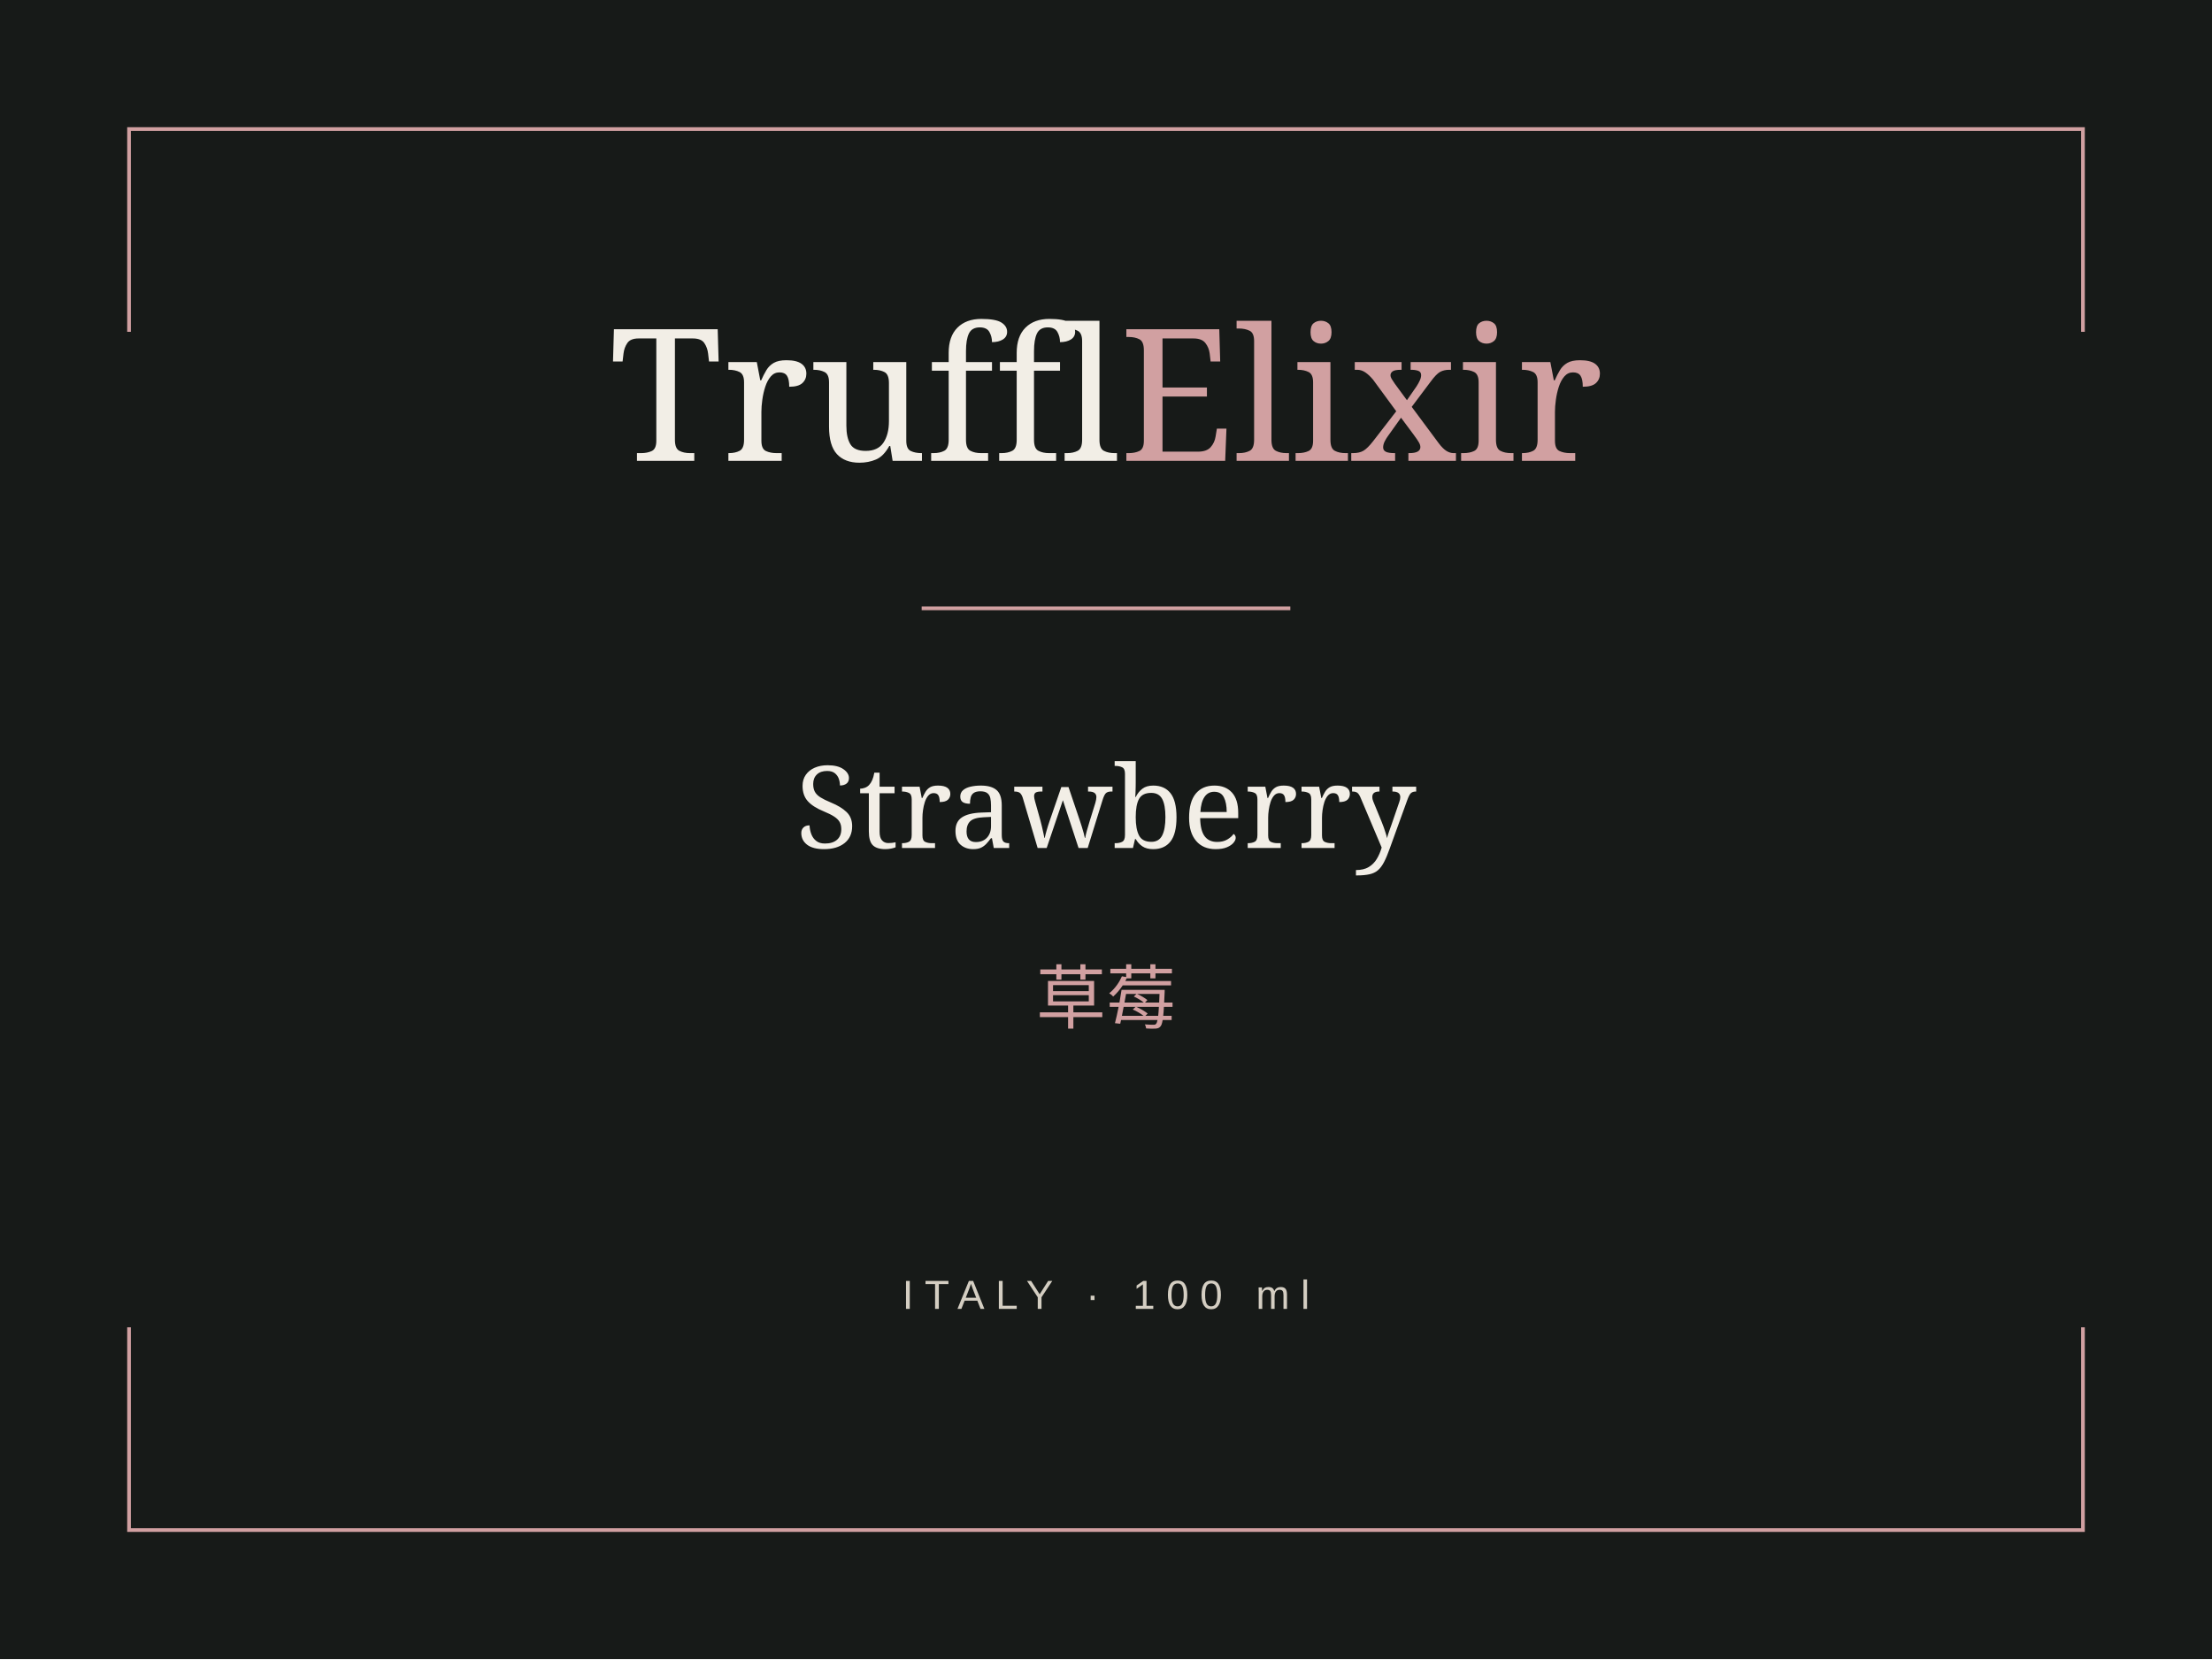
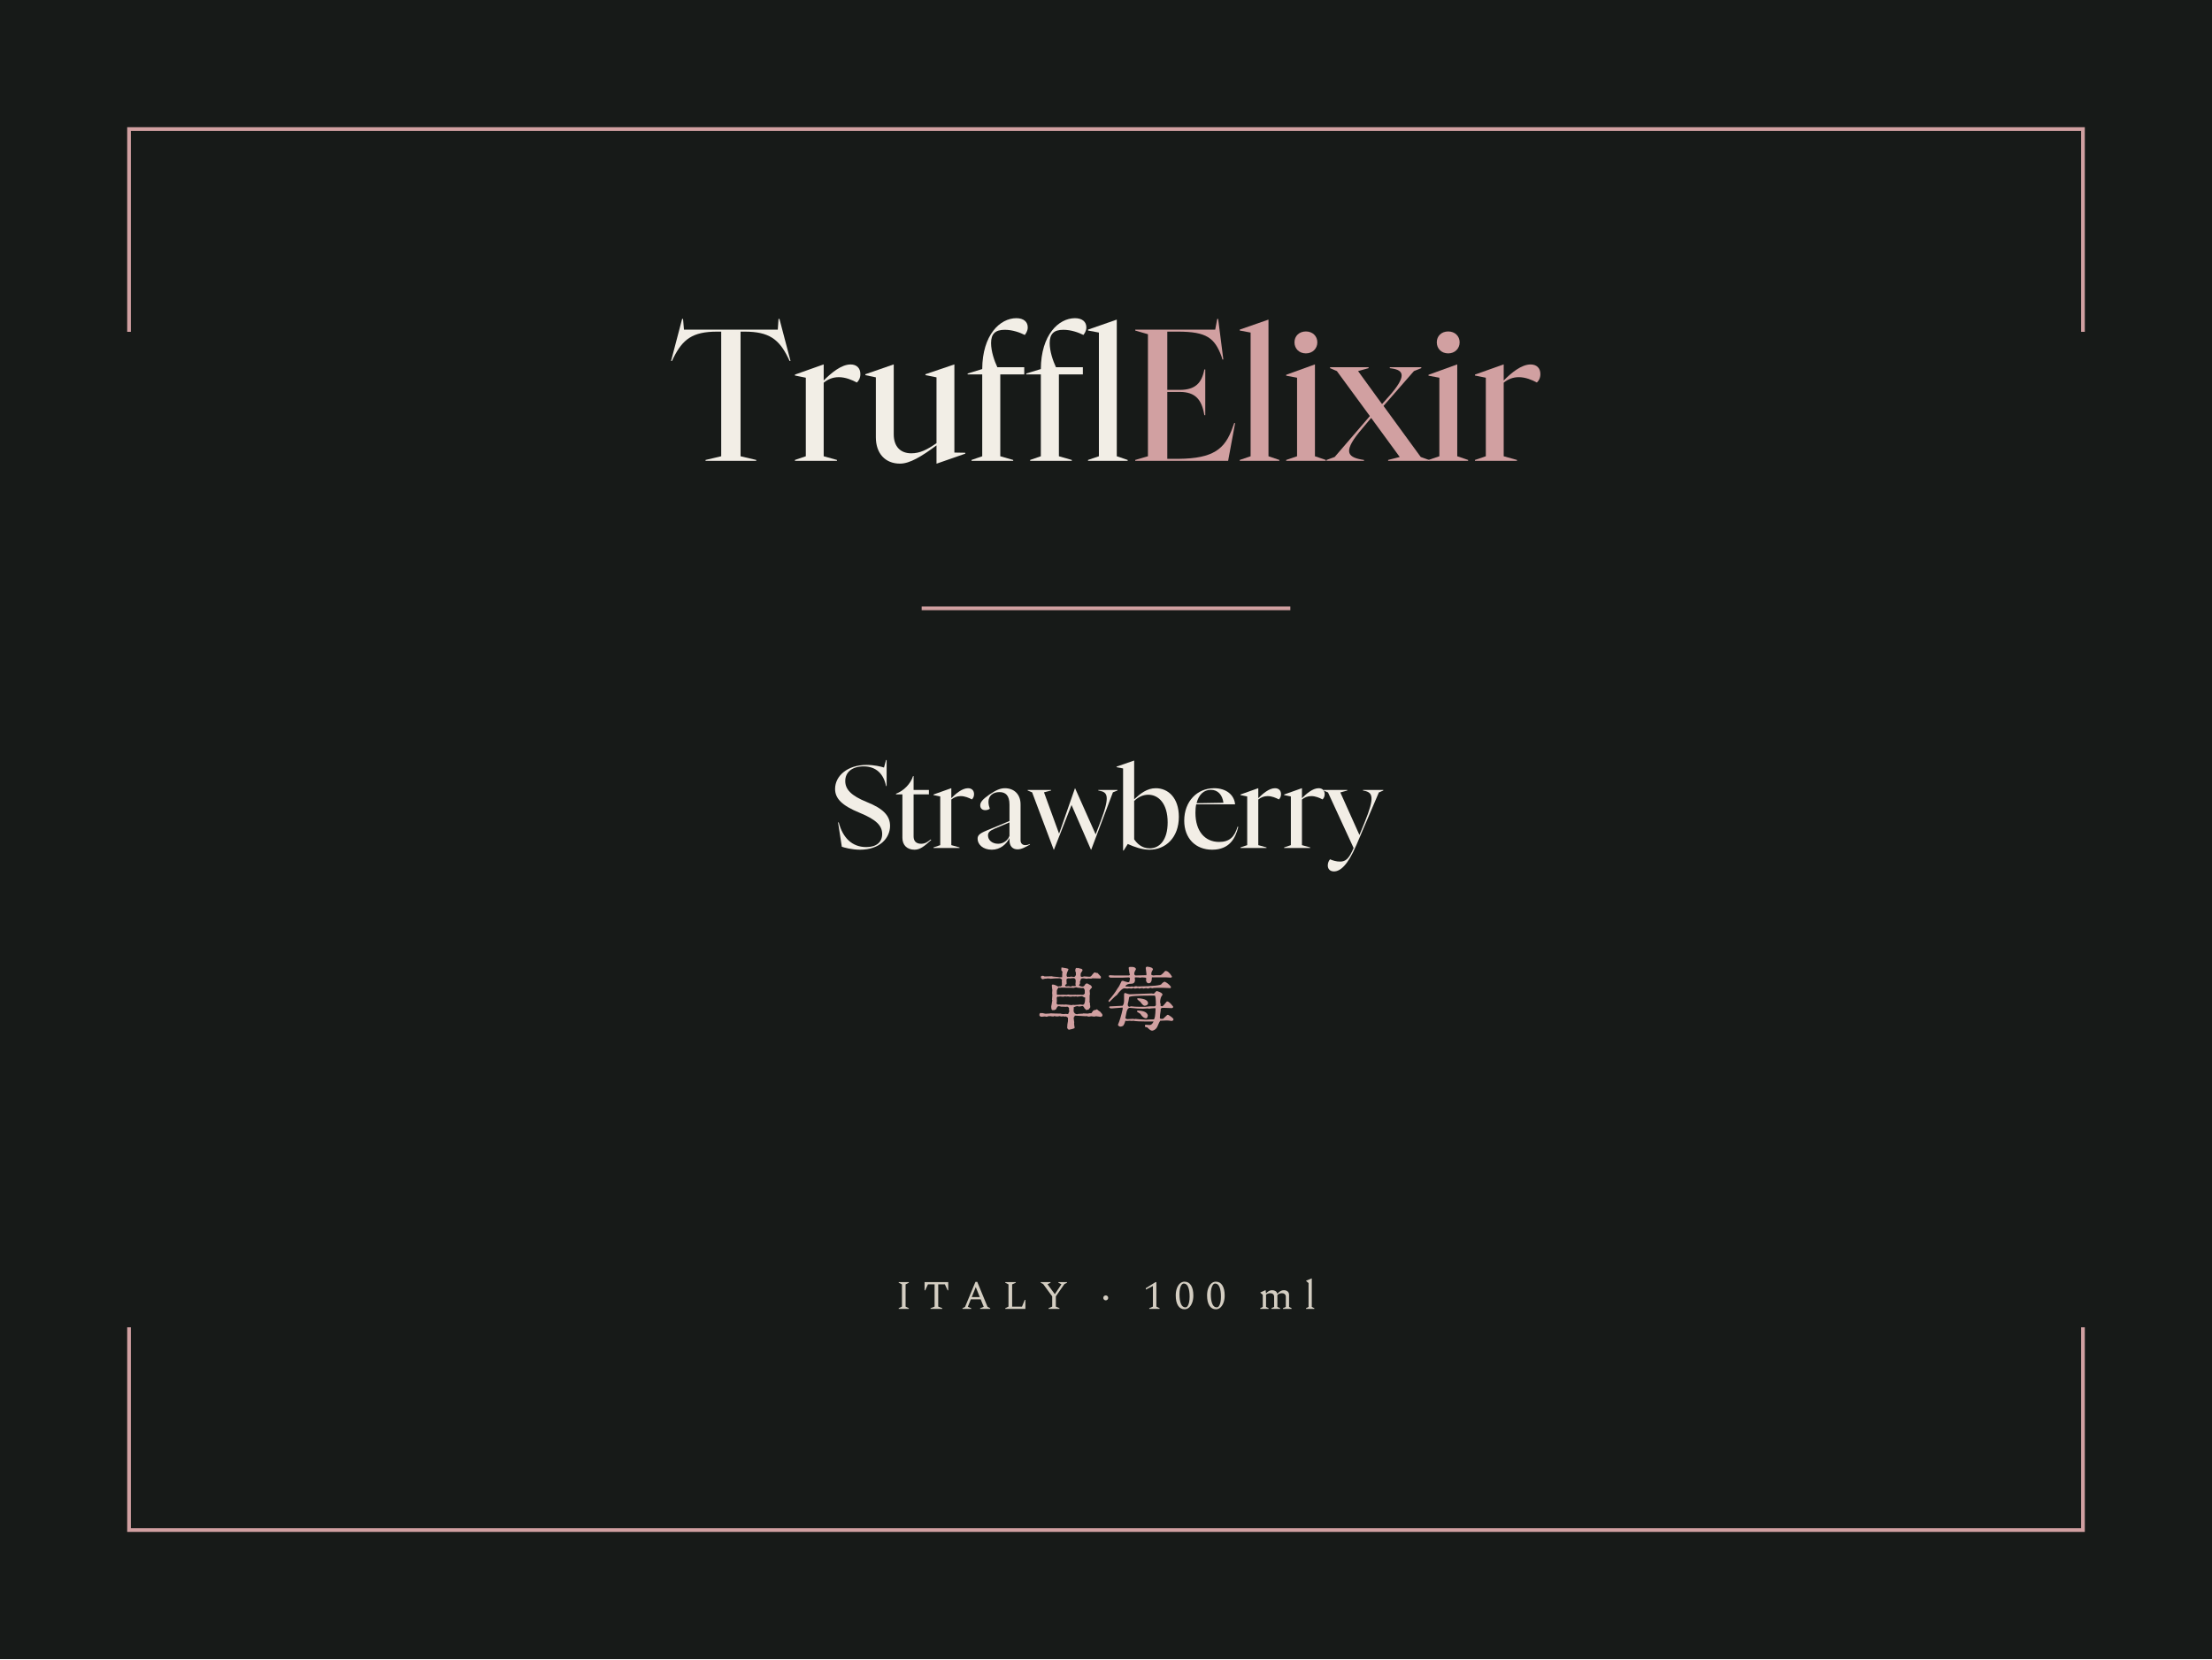
<svg xmlns="http://www.w3.org/2000/svg" width="1200" height="900" viewBox="0 0 1200 900" role="img" aria-label="TrufflElixir Strawberry, 100 ml">
  <rect width="1200" height="900" fill="#171a18" />
  <path d="M70 180V70h1060v110M70 720v110h1060V720" fill="none" stroke="#d1a0a1" stroke-width="2" />
-   <text x="600" y="250" text-anchor="middle" fill="#f2eee6" font-family="Georgia,serif" font-size="100">Truffl<tspan fill="#d1a0a1">Elixir</tspan>
-   </text>
+   <g aria-label="TrufflElixir" data-typeface="Nyght Serif">
+     <path fill="#f2eee6" transform="translate(363.150 250) scale(0.1 -0.1)" d="M196 0H471V5L386 25V701H409C541 701 595 659 644 559L652 542H657L597 770H592L588 712H79L74 770H69L9 542H14L22 559C72 659 125 701 258 701H281V25L196 5Z" />
+     <path fill="#f2eee6" transform="translate(429.750 250) scale(0.1 -0.1)" d="M15 0H243V5L171 25V424C194 443 221 454 253 454C289 454 325 439 351 425C361 434 370 449 370 471C370 504 349 523 317 523C266 523 211 476 171 436V523H170L15 468V463L74 451V25L15 5Z" />
+     <path fill="#f2eee6" transform="translate(467.950 250) scale(0.1 -0.1)" d="M203 -15C256 -15 320 24 401 84V-15H402L557 39V44L498 45V523H497L341 470V465L401 453V96C349 60 311 41 264 41C208 41 169 75 169 144V523H168L15 470V465L72 453V128C72 40 123 -15 203 -15Z" />
+     <path fill="#f2eee6" transform="translate(525.150 250) scale(0.1 -0.1)" d="M19 0H245V5L175 25V469H305V508H159C143 542 125 594 125 639C125 689 148 711 199 711C242 711 282 696 308 683C313 690 324 704 324 724C324 754 302 774 262 774C174 774 78 684 77 498L-2 474V469H77V25L19 5Z" />
+     <path fill="#f2eee6" transform="translate(556.950 250) scale(0.1 -0.1)" d="M19 0H245V5L175 25V469H305V508H159C143 542 125 594 125 639C125 689 148 711 199 711C242 711 282 696 308 683C313 690 324 704 324 724C324 754 302 774 262 774C174 774 78 684 77 498L-2 474V469H77V25L19 5Z" />
+     <path fill="#f2eee6" transform="translate(588.750 250) scale(0.1 -0.1)" d="M15 0H230V5L171 25V766H170L15 712V707L74 696V25L15 5Z" />
+     <path fill="#d1a0a1" transform="translate(613.950 250) scale(0.1 -0.1)" d="M19 0H523L561 205H556L547 180C506 65 444 13 255 11H193V374H263C345 373 380 333 394 248H399V496H394C380 422 345 386 263 385H193V701H252C407 701 450 666 487 567L492 550H497L469 770H464L453 712H19V707L88 687V25L19 5Z" />
+     <path fill="#d1a0a1" transform="translate(671.050 250) scale(0.1 -0.1)" d="M15 0H230V5L171 25V766H170L15 712V707L74 696V25L15 5Z" />
+     <path fill="#d1a0a1" transform="translate(696.250 250) scale(0.1 -0.1)" d="M15 0H230V5L171 25V523H170L15 467V462L74 451V25L15 5ZM60 643C60 609 85 583 122 583C158 583 184 609 184 643C184 677 158 702 122 702C85 702 60 677 60 643Z" />
+     <path fill="#d1a0a1" transform="translate(721.450 250) scale(0.1 -0.1)" d="M316 0H538V5L493 21L291 298L456 487L496 503V508H325V503L338 501C401 491 417 460 323 353L283 308L153 487L210 503V508H1V503L38 487L217 243L26 21L-18 5V0H185V5L172 7C90 22 72 55 177 177L224 233L379 21L316 5Z" />
+     <path fill="#d1a0a1" transform="translate(773.450 250) scale(0.1 -0.1)" d="M15 0H230V5L171 25V523H170L15 467V462L74 451V25L15 5ZM60 643C60 609 85 583 122 583C158 583 184 609 184 643C184 677 158 702 122 702C85 702 60 677 60 643Z" />
+     <path fill="#d1a0a1" transform="translate(798.650 250) scale(0.1 -0.1)" d="M15 0H243V5L171 25V424C194 443 221 454 253 454C289 454 325 439 351 425C361 434 370 449 370 471C370 504 349 523 317 523C266 523 211 476 171 436V523H170L15 468V463L74 451V25L15 5Z" />
+   </g>
  <path d="M500 330h200" stroke="#d1a0a1" stroke-width="2" />
-   <text x="600" y="460" text-anchor="middle" fill="#f2eee6" font-family="Georgia,serif" font-size="62">Strawberry</text>
-   <text x="600" y="555" text-anchor="middle" fill="#d1a0a1" font-family="serif" font-size="38">草莓</text>
-   <text x="600" y="710" text-anchor="middle" fill="#d4cec2" font-family="Arial,sans-serif" letter-spacing="6" font-size="22">ITALY · 100 ml</text>
+   <g aria-label="Strawberry" data-typeface="Nyght Serif">
+     <path fill="#f2eee6" transform="translate(450.921 460) scale(0.062 -0.062)" d="M253 -15C423 -15 515 85 515 194C515 284 452 346 312 402C176 457 123 512 123 586C123 665 185 714 284 714C393 714 459 648 480 542H485V770H480L462 704C433 713 376 727 309 727C143 727 34 631 34 517C34 434 92 372 249 308C395 248 446 195 446 122C446 52 397 8 307 8C183 8 101 89 66 224H60L93 11C113 4 179 -15 253 -15Z" />
+     <path fill="#f2eee6" transform="translate(484.897 460) scale(0.062 -0.062)" d="M181 -15C228 -15 262 11 327 70L323 75C296 53 274 37 239 37C195 37 173 61 173 101V469H307V508H173V629H168C148 563 86 499 19 475V469H75V89C75 23 118 -15 181 -15Z" />
+     <path fill="#f2eee6" transform="translate(505.481 460) scale(0.062 -0.062)" d="M15 0H243V5L171 25V424C194 443 221 454 253 454C289 454 325 439 351 425C361 434 370 449 370 471C370 504 349 523 317 523C266 523 211 476 171 436V523H170L15 468V463L74 451V25L15 5Z" />
+     <path fill="#f2eee6" transform="translate(529.165 460) scale(0.062 -0.062)" d="M143 -15C218 -15 272 34 298 87V68C298 16 325 -12 369 -12C404 -12 438 8 477 30V35C463 29 452 25 435 25C412 25 395 41 395 66V381C395 473 335 523 258 523C218 523 181 507 123 468C61 425 42 400 42 373C42 346 60 331 87 331C107 331 120 339 126 344C120 360 114 381 114 404C114 456 153 489 210 489C264 489 298 460 298 379V236L96 152C33 126 19 109 19 80C19 33 64 -15 143 -15ZM110 110C110 135 123 150 170 170L298 224V106C285 70 247 37 199 37C145 37 110 70 110 110Z" />
+     <path fill="#f2eee6" transform="translate(558.553 460) scale(0.062 -0.062)" d="M211 -15H213L367 376L537 -15H539L729 487L769 503V508H601V503L611 501C681 488 706 457 622 235L578 119L398 523H397L258 125L126 487L188 503V508H-17V503L22 487Z" />
+     <path fill="#f2eee6" transform="translate(605.115 460) scale(0.062 -0.062)" d="M67 -22H72L108 35C166 9 233 -15 298 -15C440 -15 555 92 555 273C555 438 462 523 353 523C277 523 219 477 164 426V765H163L10 712V707L67 696ZM164 76V412C197 443 238 466 287 466C377 466 457 389 457 224C457 69 386 -3 300 -3C227 -3 186 44 164 76Z" />
+     <path fill="#f2eee6" transform="translate(641.199 460) scale(0.062 -0.062)" d="M264 -15C418 -15 469 88 493 185L487 187C460 97 417 53 325 53C201 53 118 147 118 308C118 335 120 360 125 382H465C458 462 391 523 281 523C134 523 20 409 20 239C20 84 120 -15 264 -15ZM128 392C146 465 190 509 253 509C314 509 354 465 363 396Z" />
+     <path fill="#f2eee6" transform="translate(672.013 460) scale(0.062 -0.062)" d="M15 0H243V5L171 25V424C194 443 221 454 253 454C289 454 325 439 351 425C361 434 370 449 370 471C370 504 349 523 317 523C266 523 211 476 171 436V523H170L15 468V463L74 451V25L15 5Z" />
+     <path fill="#f2eee6" transform="translate(695.697 460) scale(0.062 -0.062)" d="M15 0H243V5L171 25V424C194 443 221 454 253 454C289 454 325 439 351 425C361 434 370 449 370 471C370 504 349 523 317 523C266 523 211 476 171 436V523H170L15 468V463L74 451V25L15 5Z" />
+     <path fill="#f2eee6" transform="translate(719.381 460) scale(0.062 -0.062)" d="M69 -205C122 -205 188 -155 265 25L462 486L501 503V508H323V503L333 501C408 486 428 446 339 228L292 114L125 486L186 503V508H-22V503L17 486L241 0C200 -95 172 -119 122 -119C90 -119 60 -110 35 -99C25 -110 15 -129 15 -152C15 -184 35 -205 69 -205Z" />
+   </g>
+   <g aria-label="草莓" data-typeface="京華老宋体">
+     <path fill="#d1a0a1" transform="translate(562.000 555) scale(0.038 -0.038)" d="M366 795Q449 783 464 773Q464 760 445 724Q438 702 438 696V671L450 659Q465 662 466 662Q467 662 481 659Q491 664 499 664H501Q535 660 538 660H547Q564 665 571 692Q569 711 569 724V729L562 738V754Q562 782 577 788H585Q582 788 582 782L594 788H596L653 774L664 762V749Q638 715 638 699V668L656 659L688 667Q744 664 764 662Q785 662 799 685Q828 723 838 723H845Q851 723 859 716H879L927 664V645Q923 637 920 637Q884 637 804 640Q795 635 785 635Q777 635 740 638Q740 633 741 633Q735 633 731 635L714 633Q711 637 674 640Q638 640 638 617Q638 609 631 603L633 599Q633 595 626 592L629 580V563L613 540Q634 522 666 522Q688 522 704 555Q715 567 732 567L785 538L799 517V508Q779 490 766 466L771 415Q766 398 766 387V315L763 297Q768 297 771 292V268Q775 246 775 243V224Q754 195 748 190L743 193H733L722 184Q722 185 692 212Q685 236 666 244H660Q646 239 606 237Q606 242 596 242H585Q574 242 538 226Q538 219 540 215Q538 195 538 182V168Q550 127 590 127Q590 133 674 136Q674 139 673 139Q708 136 738 136H744Q761 141 762 141H791L821 183Q815 183 815 175Q835 190 864 192Q865 197 864 197H872Q883 184 917 163Q917 162 947 127Q950 114 950 103L927 89Q881 94 860 98L831 93Q803 98 789 98Q768 93 759 93H757Q741 93 722 101Q716 98 715 98L555 107Q546 81 538 81Q545 13 547 13L545 3V-4Q545 -29 552 -60V-67Q552 -79 468 -95Q451 -82 446 -70Q446 -16 457 29V75Q445 89 426 96L422 94L419 95Q413 95 409 93Q392 94 392 99L375 95H354Q350 95 342 100Q318 95 306 95Q277 95 263 101Q254 95 250 95H245Q227 95 203 100L191 98Q187 100 175 100Q175 93 151 91Q140 95 121 95Q84 91 82 91Q63 91 50 105V131Q50 132 62 145L75 143H100Q105 139 138 134Q211 137 211 140Q274 136 354 136H353Q357 131 397 129Q421 132 424 132Q439 129 459 129L476 168Q476 174 471 198L473 212Q461 235 445 235Q437 235 428 233Q395 235 371 235H360Q338 242 318 242Q303 237 283 193Q272 193 263 186H231Q218 196 218 240Q224 262 231 313Q234 313 234 324L229 333Q234 388 234 398Q231 427 231 429Q234 451 234 473Q229 498 229 504H232Q227 514 227 531V541Q232 550 231 550H253Q281 543 318 522Q341 527 345 527V523Q369 531 371 538L369 550L371 571L369 587Q371 602 371 619V624L345 640H338Q269 640 207 633Q199 637 187 637H152L145 633Q146 633 133 635Q107 628 94 626Q85 627 71 647V664Q73 671 90 676Q109 676 122 667H152Q183 667 228 669Q235 663 322 658Q322 655 336 655H374Q376 711 376 725L380 732V735Q373 735 362 756V766Q363 795 366 795ZM490 638Q481 640 471 640Q444 640 436 624V610Q436 594 438 559Q417 547 417 545V536L426 524Q453 527 464 527H470Q486 522 489 522H500L521 531L535 529H561L569 533L564 557Q567 577 567 589V610Q567 630 545 642H541Q508 642 490 638ZM541 503Q512 505 496 505H429Q416 505 390 507Q386 505 380 505Q380 505 374 508Q360 505 352 505H331L322 509Q298 477 298 459V412Q298 406 314 404Q322 404 326 406L345 404Q361 404 392 406Q417 404 437 404Q454 408 461 408L491 404Q502 404 505 406L514 404Q554 406 573 406Q574 406 579 403L595 406H608Q611 406 615 404Q625 404 625 406Q643 404 655 404H669Q682 404 697 422V468Q687 502 671 502Q661 502 657 500Q585 504 575 512Q552 508 541 503ZM587 377Q585 377 575 382L552 379Q529 381 523 381Q507 377 499 377Q473 377 455 382L444 379Q444 379 415 382Q391 377 388 377Q360 381 343 381Q340 381 324 377Q313 379 306 379Q299 363 296 363L298 338V308Q298 296 293 278Q297 278 312 264Q330 264 345 266L357 264L369 266Q388 264 404 264L427 266L508 257Q515 257 534 262L545 259Q629 263 629 266L668 262Q702 262 702 353Q704 353 704 363Q697 363 659 384Q634 384 587 377Z" />
+     <path fill="#d1a0a1" transform="translate(600.000 555) scale(0.038 -0.038)" d="M588 806Q670 798 670 766V763Q647 732 647 705V693Q647 685 676 680L714 684H775Q791 684 845 745H851Q893 745 941 666V659Q941 656 927 649Q883 653 863 653H655Q655 569 611 569H607Q581 569 571 609Q575 624 575 636Q570 649 565 649Q548 649 515 653L489 649Q465 653 435 653H419L410 649L414 620V617Q414 562 359 562Q297 562 276 528L286 523H305Q323 523 343 519Q358 523 374 523Q394 519 397 519Q413 527 424 527Q445 527 450 523Q792 529 792 559Q811 582 836 592Q885 572 926 521V506Q926 504 916 497Q915 497 915 500Q842 504 809 504H725Q676 504 657 497L642 504Q630 504 596 493Q584 500 572 500Q538 493 529 493Q529 500 515 500L468 493Q468 500 458 500Q421 493 407 493Q407 500 393 500Q368 493 363 493L328 497Q308 493 305 493Q279 497 263 497Q224 497 155 401Q130 386 48 302H45Q41 302 36 312V322Q121 418 166 497Q187 520 223 600Q238 603 238 606Q258 597 309 584H324Q338 584 342 645Q330 649 330 653Q265 649 233 649H68Q49 649 40 667V674Q40 676 50 684Q101 680 126 680H328Q331 680 342 689Q334 702 323 792L336 802H378Q414 802 429 773Q403 729 403 704Q408 680 424 680Q460 680 574 684L578 693V697Q567 778 567 788Q573 806 588 806ZM725 458Q807 436 807 404Q773 368 773 296Q773 289 781 266Q777 259 777 249Q794 240 802 240Q814 240 868 309H874Q903 309 957 238L960 231Q960 222 943 214Q875 218 832 218H809Q788 218 781 201V181Q769 109 769 78V74Q769 68 782 61H814L875 118H889Q964 73 964 52Q957 31 936 31Q892 38 867 38Q782 34 774 34Q764 24 731 -55Q710 -94 668 -107H653Q634 -107 589 -61Q556 -56 556 -48V-33Q556 -28 565 -23Q603 -27 622 -27Q657 -27 679 23H576Q445 23 386 34Q376 34 370 31Q349 34 340 34Q333 34 294 31Q288 34 277 34Q254 -42 236 -42Q217 -50 210 -50Q182 -50 170 -25Q208 63 238 200V222Q108 210 84 210H72Q55 210 44 228Q46 240 72 240H84Q221 248 237 248Q258 273 258 323V407Q258 426 271 431Q324 412 340 412L649 424Q669 420 684 420Q717 458 725 458ZM311 273V262Q311 239 332 233Q339 233 355 240Q416 233 477 233H565Q621 240 626 240H695Q702 240 712 257Q712 393 695 393H641Q330 393 330 369Q322 310 311 273ZM458 355Q601 347 601 281Q590 248 550 248Q528 248 486 309Q477 309 445 343V351Q445 351 458 355ZM276 70Q292 57 305 57Q328 57 385 61L408 57Q414 57 414 61Q483 53 577 49Q610 53 660 53H680Q703 53 708 209L699 214Q629 210 615 206L596 210Q534 206 527 206Q450 206 340 218Q301 218 288 132Q276 76 276 70ZM450 179H462Q582 174 597 112V105Q590 69 573 69Q530 69 490 133Q441 163 441 166Q446 179 450 179Z" />
+   </g>
+   <g aria-label="ITALY · 100 ml" data-typeface="Spectral">
+     <path fill="#d4cec2" transform="translate(486.002 710) scale(0.022 -0.022)" d="M70 0V16L150 56V604L70 644V660H320V644L240 604V56L320 16V0Z" />
+     <path fill="#d4cec2" transform="translate(500.582 710) scale(0.022 -0.022)" d="M192 0V16L292 56V605H129L61 458H45V660H629V458H613L545 605H382V56L482 16V0Z" />
+     <path fill="#d4cec2" transform="translate(521.410 710) scale(0.022 -0.022)" d="M33 0V16L97 49L353 665H398L650 52L717 16V0H469V16L557 50L482 235H239L165 50L249 16V0ZM262 290H460L361 536Z" />
+     <path fill="#d4cec2" transform="translate(543.910 710) scale(0.022 -0.022)" d="M65 0V16L145 56V604L65 644V660H325V644L235 604V55H478L546 222H562V0Z" />
+     <path fill="#d4cec2" transform="translate(563.814 710) scale(0.022 -0.022)" d="M228 0V16L318 56V308L96 611L35 644V660H277V644L204 609V605L383 362L544 604V608L471 644V660H683V644L619 611L408 309V56L498 16V0Z" />
+     <path fill="#d4cec2" transform="translate(597.110 710) scale(0.022 -0.022)" d="M125 210Q100 210 82.0 228.0Q64 246 64 271Q64 296 82.0 314.0Q100 332 125 332Q150 332 168.0 314.0Q186 296 186 271Q186 246 168.0 228.0Q150 210 125 210Z" />
+     <path fill="#d4cec2" transform="translate(620.110 710) scale(0.022 -0.022)" d="M153 0V16L243 56V563L68 475V510L308 660H328V56L408 16V0Z" />
+     <path fill="#d4cec2" transform="translate(637.110 710) scale(0.022 -0.022)" d="M250 -10Q146 -10 89.5 81.0Q33 172 33 330Q33 428 60.5 504.5Q88 581 137.0 625.5Q186 670 250 670Q354 670 410.5 579.0Q467 488 467 330Q467 232 439.0 155.5Q411 79 362.5 34.5Q314 -10 250 -10ZM271 37Q304 37 327.0 71.0Q350 105 362.5 164.5Q375 224 375 299Q375 450 339.5 537.0Q304 624 233 624Q199 624 175.0 590.0Q151 556 138.0 497.0Q125 438 125 363Q125 212 161.5 124.5Q198 37 271 37Z" />
+     <path fill="#d4cec2" transform="translate(654.110 710) scale(0.022 -0.022)" d="M250 -10Q146 -10 89.5 81.0Q33 172 33 330Q33 428 60.5 504.5Q88 581 137.0 625.5Q186 670 250 670Q354 670 410.5 579.0Q467 488 467 330Q467 232 439.0 155.5Q411 79 362.5 34.5Q314 -10 250 -10ZM271 37Q304 37 327.0 71.0Q350 105 362.5 164.5Q375 224 375 299Q375 450 339.5 537.0Q304 624 233 624Q199 624 175.0 590.0Q151 556 138.0 497.0Q125 438 125 363Q125 212 161.5 124.5Q198 37 271 37Z" />
+     <path fill="#d4cec2" transform="translate(682.610 710) scale(0.022 -0.022)" d="M48 0V16L111 48V346L51 398V405L175 460H181L190 386H195Q232 424 266.5 442.0Q301 460 342 460Q390 460 424.0 438.5Q458 417 468 374H471Q513 418 549.5 439.0Q586 460 630 460Q686 460 722.5 430.5Q759 401 759 343V48L822 16V0H608V16L679 48V296Q679 340 652.5 363.0Q626 386 585 386Q551 386 521.0 375.0Q491 364 471 342V48L540 16V0H324V16L391 48V296Q391 340 364.5 363.0Q338 386 297 386Q272 386 241.0 377.0Q210 368 191 351V48L256 16V0Z" />
+     <path fill="#d4cec2" transform="translate(707.530 710) scale(0.022 -0.022)" d="M44 0V16L107 48V636L47 688V695L181 750H187V48L250 16V0Z" />
+   </g>
</svg>
